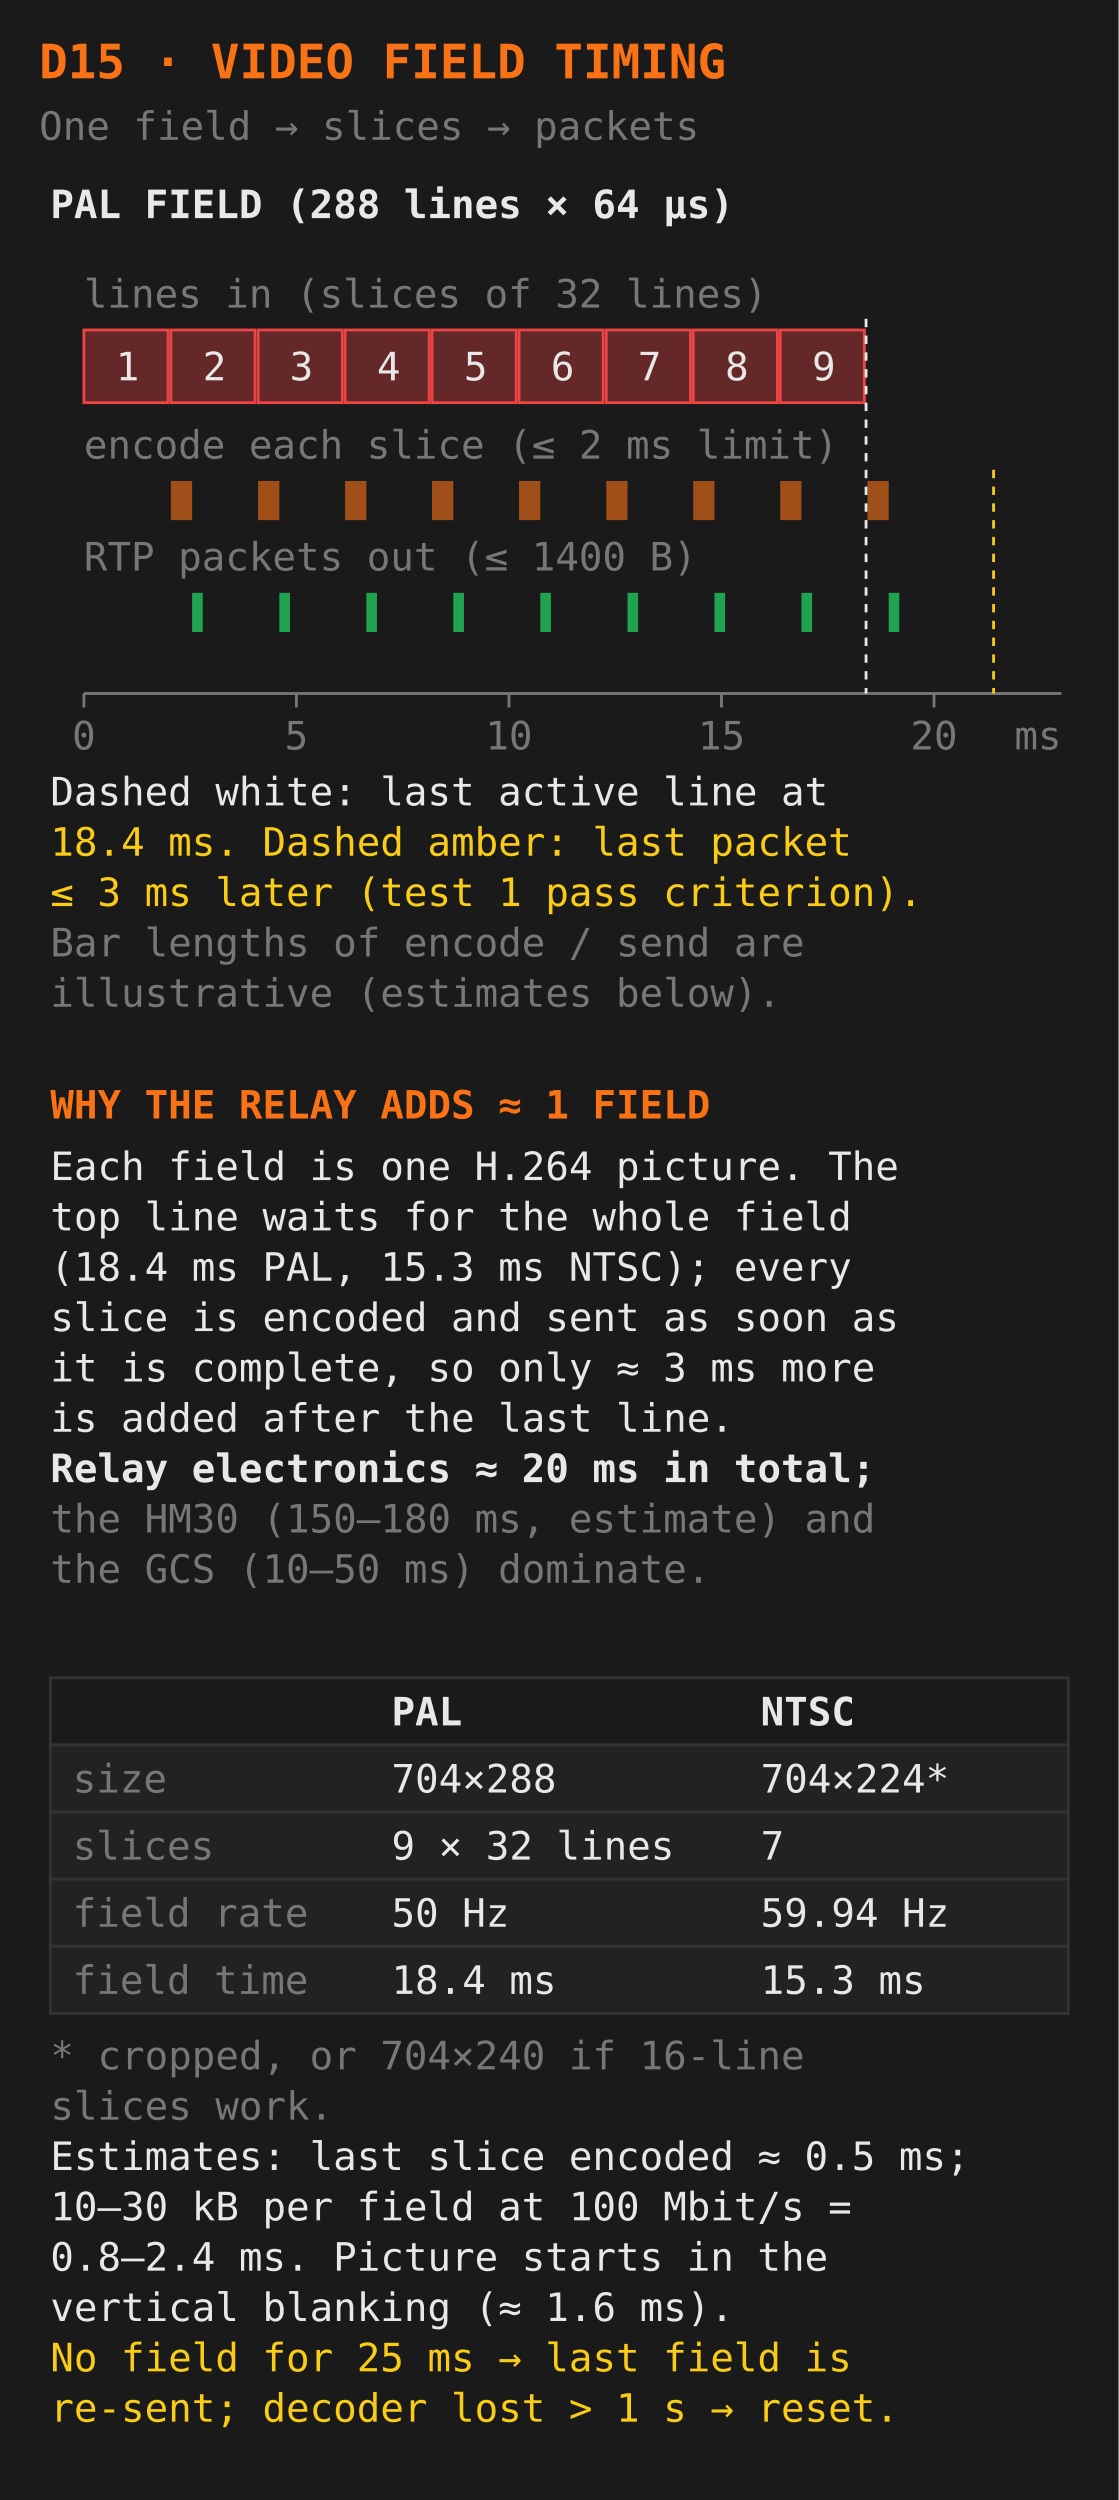
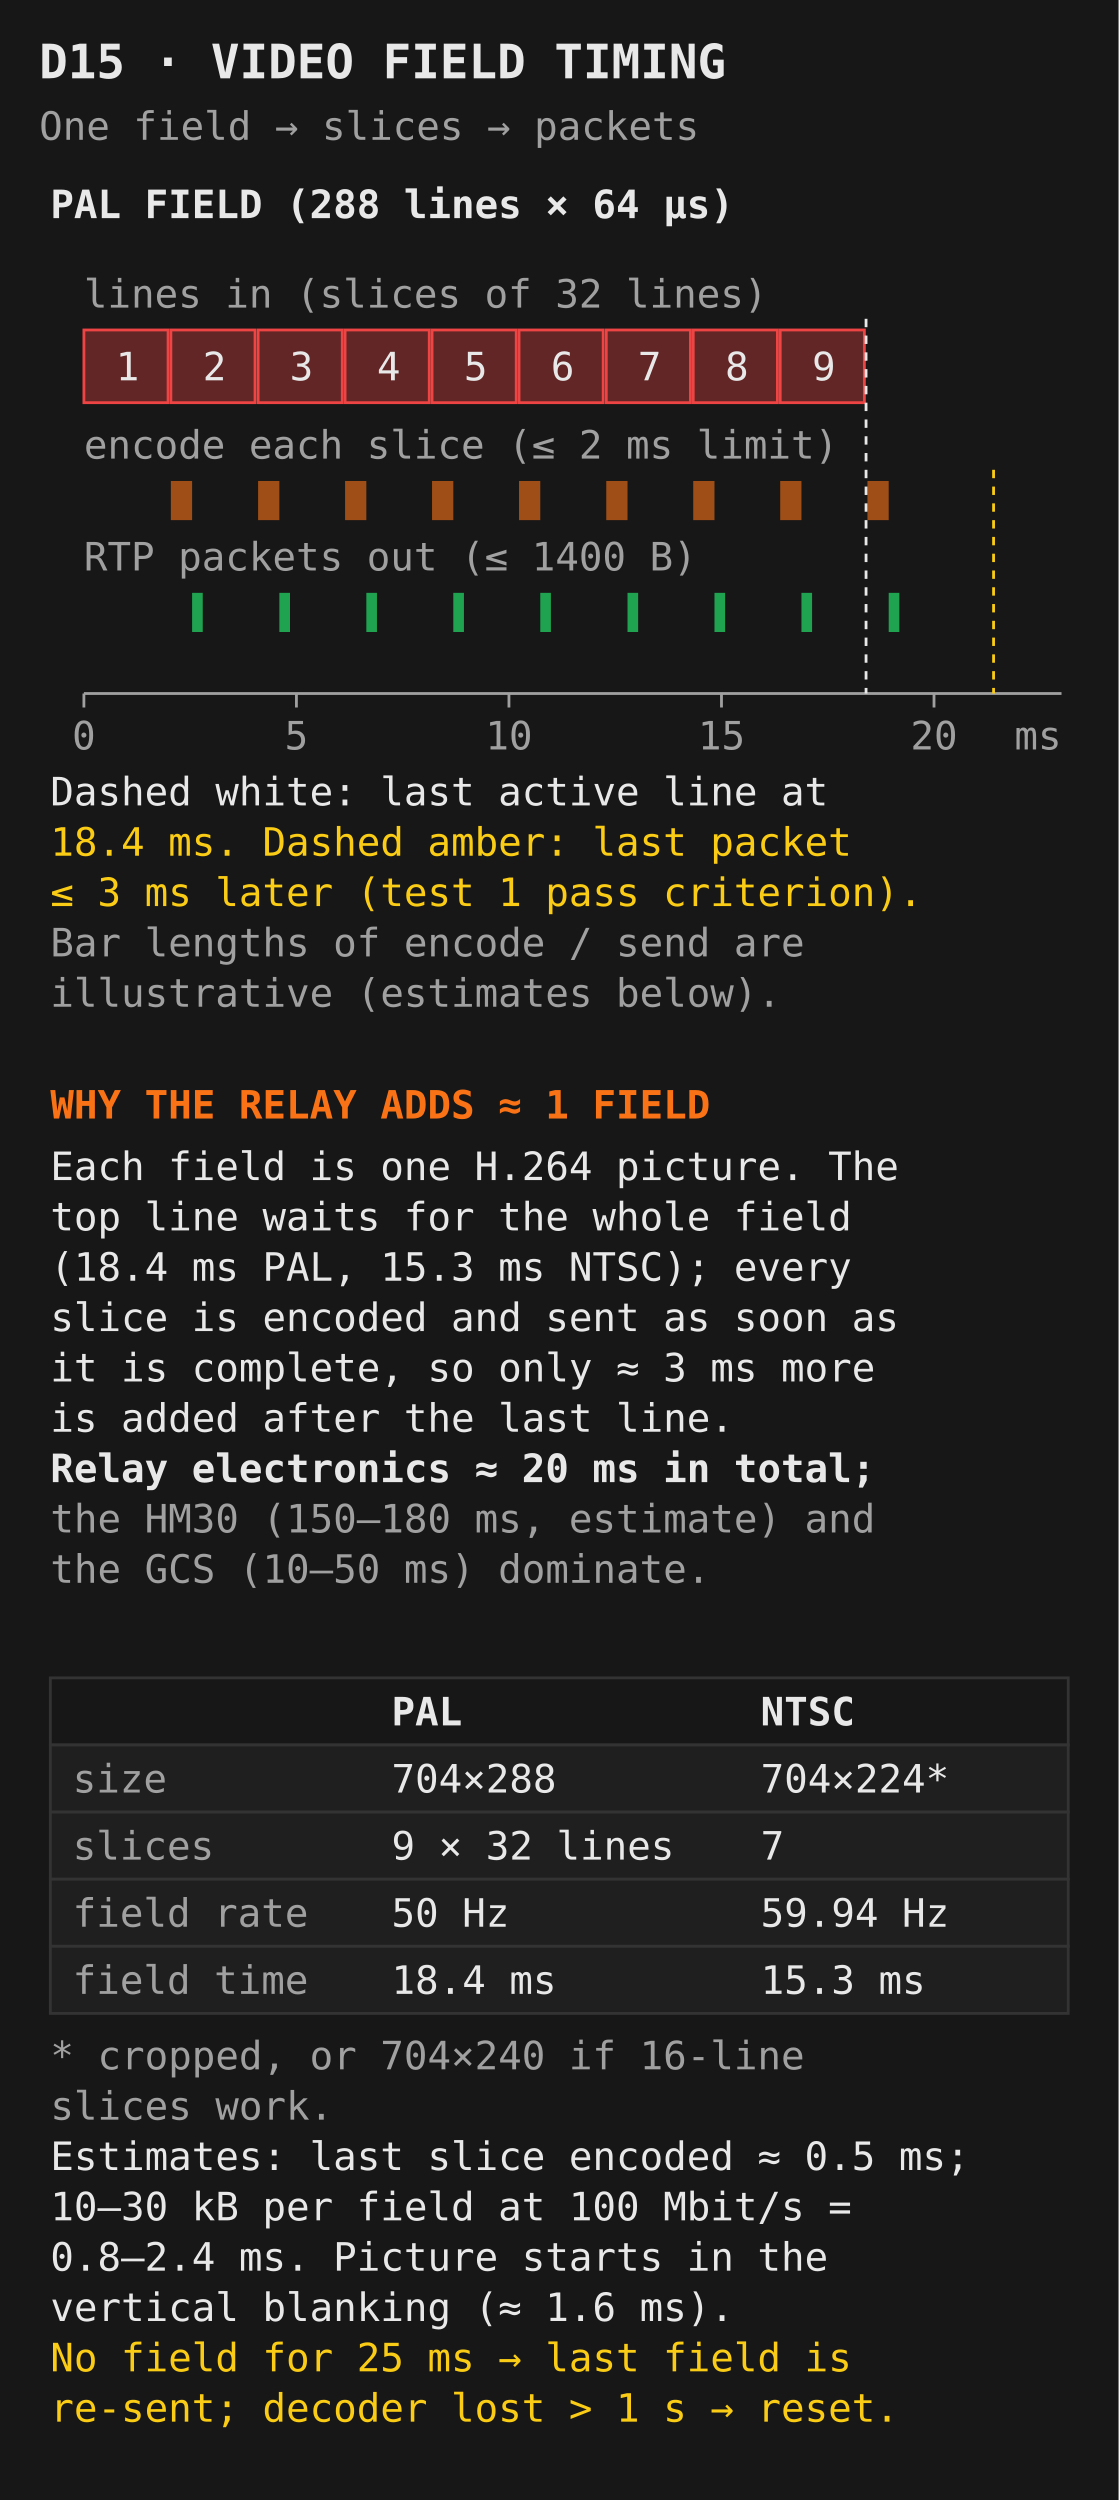
<svg xmlns="http://www.w3.org/2000/svg" viewBox="0 0 400 894" width="400" height="894" role="img" aria-labelledby="title desc" font-family="'Share Tech Mono', Consolas, 'DejaVu Sans Mono', Menlo, monospace" font-size="14" fill="#e8e8e8">
  <defs>
    <marker id="ah-bg" viewBox="0 0 10 10" refX="9" refY="5" markerWidth="9" markerHeight="9" markerUnits="userSpaceOnUse" orient="auto-start-reverse">
      <path d="M0,0 L10,5 L0,10 z" fill="#0f0f0f" />
    </marker>
    <marker id="ah-surf" viewBox="0 0 10 10" refX="9" refY="5" markerWidth="9" markerHeight="9" markerUnits="userSpaceOnUse" orient="auto-start-reverse">
-       <path d="M0,0 L10,5 L0,10 z" fill="#1a1a1a" />
+       <path d="M0,0 L10,5 L0,10 z" fill="#171717" />
    </marker>
    <marker id="ah-surf2" viewBox="0 0 10 10" refX="9" refY="5" markerWidth="9" markerHeight="9" markerUnits="userSpaceOnUse" orient="auto-start-reverse">
-       <path d="M0,0 L10,5 L0,10 z" fill="#222222" />
+       <path d="M0,0 L10,5 L0,10 z" fill="#1f1f1f" />
    </marker>
    <marker id="ah-border" viewBox="0 0 10 10" refX="9" refY="5" markerWidth="9" markerHeight="9" markerUnits="userSpaceOnUse" orient="auto-start-reverse">
-       <path d="M0,0 L10,5 L0,10 z" fill="#2a2a2a" />
+       <path d="M0,0 L10,5 L0,10 z" fill="#262626" />
    </marker>
    <marker id="ah-border2" viewBox="0 0 10 10" refX="9" refY="5" markerWidth="9" markerHeight="9" markerUnits="userSpaceOnUse" orient="auto-start-reverse">
      <path d="M0,0 L10,5 L0,10 z" fill="#333333" />
    </marker>
    <marker id="ah-text" viewBox="0 0 10 10" refX="9" refY="5" markerWidth="9" markerHeight="9" markerUnits="userSpaceOnUse" orient="auto-start-reverse">
      <path d="M0,0 L10,5 L0,10 z" fill="#e8e8e8" />
    </marker>
    <marker id="ah-muted" viewBox="0 0 10 10" refX="9" refY="5" markerWidth="9" markerHeight="9" markerUnits="userSpaceOnUse" orient="auto-start-reverse">
-       <path d="M0,0 L10,5 L0,10 z" fill="#777777" />
+       <path d="M0,0 L10,5 L0,10 z" fill="#a0a0a0" />
    </marker>
    <marker id="ah-accent" viewBox="0 0 10 10" refX="9" refY="5" markerWidth="9" markerHeight="9" markerUnits="userSpaceOnUse" orient="auto-start-reverse">
      <path d="M0,0 L10,5 L0,10 z" fill="#f97316" />
    </marker>
    <marker id="ah-amber" viewBox="0 0 10 10" refX="9" refY="5" markerWidth="9" markerHeight="9" markerUnits="userSpaceOnUse" orient="auto-start-reverse">
      <path d="M0,0 L10,5 L0,10 z" fill="#facc15" />
    </marker>
    <marker id="ah-red" viewBox="0 0 10 10" refX="9" refY="5" markerWidth="9" markerHeight="9" markerUnits="userSpaceOnUse" orient="auto-start-reverse">
      <path d="M0,0 L10,5 L0,10 z" fill="#ef4444" />
    </marker>
    <marker id="ah-green" viewBox="0 0 10 10" refX="9" refY="5" markerWidth="9" markerHeight="9" markerUnits="userSpaceOnUse" orient="auto-start-reverse">
      <path d="M0,0 L10,5 L0,10 z" fill="#22c55e" />
    </marker>
    <marker id="ah-dim" viewBox="0 0 10 10" refX="9" refY="5" markerWidth="9" markerHeight="9" markerUnits="userSpaceOnUse" orient="auto-start-reverse">
-       <path d="M0,0 L10,5 L0,10 z" fill="#444444" />
+       <path d="M0,0 L10,5 L0,10 z" fill="#6e6e6e" />
    </marker>
  </defs>
-   <rect width="400" height="894" fill="#1a1a1a" />
-   <text x="14" y="28" font-size="17" fill="#f97316" font-weight="bold">D15 · VIDEO FIELD TIMING</text>
-   <text x="14" y="50" fill="#777777">One field → slices → packets</text>
+   <rect width="400" height="894" fill="#171717" />
+   <text x="14" y="28" font-size="17" font-weight="bold">D15 · VIDEO FIELD TIMING</text>
+   <text x="14" y="50" fill="#a0a0a0">One field → slices → packets</text>
  <text x="18" y="78" font-weight="bold">PAL FIELD (288 lines × 64 µs)</text>
-   <line x1="30" y1="248" x2="379.6" y2="248" stroke="#777777" />
-   <line x1="30" y1="248" x2="30" y2="253" stroke="#777777" />
-   <text x="30" y="268" fill="#777777" text-anchor="middle">0</text>
-   <line x1="106" y1="248" x2="106" y2="253" stroke="#777777" />
-   <text x="106" y="268" fill="#777777" text-anchor="middle">5</text>
-   <line x1="182" y1="248" x2="182" y2="253" stroke="#777777" />
-   <text x="182" y="268" fill="#777777" text-anchor="middle">10</text>
-   <line x1="258" y1="248" x2="258" y2="253" stroke="#777777" />
-   <text x="258" y="268" fill="#777777" text-anchor="middle">15</text>
-   <line x1="334" y1="248" x2="334" y2="253" stroke="#777777" />
-   <text x="334" y="268" fill="#777777" text-anchor="middle">20</text>
-   <text x="379.6" y="268" fill="#777777" text-anchor="end">ms</text>
-   <text x="30" y="110" fill="#777777">lines in (slices of 32 lines)</text>
+   <line x1="30" y1="248" x2="379.6" y2="248" stroke="#a0a0a0" />
+   <line x1="30" y1="248" x2="30" y2="253" stroke="#a0a0a0" />
+   <text x="30" y="268" fill="#a0a0a0" text-anchor="middle">0</text>
+   <line x1="106" y1="248" x2="106" y2="253" stroke="#a0a0a0" />
+   <text x="106" y="268" fill="#a0a0a0" text-anchor="middle">5</text>
+   <line x1="182" y1="248" x2="182" y2="253" stroke="#a0a0a0" />
+   <text x="182" y="268" fill="#a0a0a0" text-anchor="middle">10</text>
+   <line x1="258" y1="248" x2="258" y2="253" stroke="#a0a0a0" />
+   <text x="258" y="268" fill="#a0a0a0" text-anchor="middle">15</text>
+   <line x1="334" y1="248" x2="334" y2="253" stroke="#a0a0a0" />
+   <text x="334" y="268" fill="#a0a0a0" text-anchor="middle">20</text>
+   <text x="379.6" y="268" fill="#a0a0a0" text-anchor="end">ms</text>
+   <text x="30" y="110" fill="#a0a0a0">lines in (slices of 32 lines)</text>
  <rect x="30" y="118" width="30.1" height="26" fill="#ef4444" fill-opacity="0.35" stroke="#ef4444" />
  <text x="45.6" y="136" text-anchor="middle">1</text>
  <rect x="61.1" y="118" width="30.1" height="26" fill="#ef4444" fill-opacity="0.35" stroke="#ef4444" />
  <text x="76.7" y="136" text-anchor="middle">2</text>
  <rect x="92.3" y="118" width="30.1" height="26" fill="#ef4444" fill-opacity="0.35" stroke="#ef4444" />
  <text x="107.8" y="136" text-anchor="middle">3</text>
  <rect x="123.4" y="118" width="30.1" height="26" fill="#ef4444" fill-opacity="0.35" stroke="#ef4444" />
  <text x="139" y="136" text-anchor="middle">4</text>
  <rect x="154.5" y="118" width="30.1" height="26" fill="#ef4444" fill-opacity="0.35" stroke="#ef4444" />
  <text x="170.1" y="136" text-anchor="middle">5</text>
  <rect x="185.6" y="118" width="30.1" height="26" fill="#ef4444" fill-opacity="0.35" stroke="#ef4444" />
  <text x="201.2" y="136" text-anchor="middle">6</text>
  <rect x="216.8" y="118" width="30.1" height="26" fill="#ef4444" fill-opacity="0.35" stroke="#ef4444" />
  <text x="232.3" y="136" text-anchor="middle">7</text>
  <rect x="247.9" y="118" width="30.1" height="26" fill="#ef4444" fill-opacity="0.35" stroke="#ef4444" />
  <text x="263.5" y="136" text-anchor="middle">8</text>
  <rect x="279" y="118" width="30.1" height="26" fill="#ef4444" fill-opacity="0.35" stroke="#ef4444" />
  <text x="294.6" y="136" text-anchor="middle">9</text>
-   <text x="30" y="164" fill="#777777">encode each slice (≤ 2 ms limit)</text>
+   <text x="30" y="164" fill="#a0a0a0">encode each slice (≤ 2 ms limit)</text>
  <rect x="61.1" y="172" width="7.6" height="14" fill="#f97316" fill-opacity="0.6" />
  <rect x="92.3" y="172" width="7.6" height="14" fill="#f97316" fill-opacity="0.6" />
  <rect x="123.4" y="172" width="7.6" height="14" fill="#f97316" fill-opacity="0.6" />
  <rect x="154.5" y="172" width="7.6" height="14" fill="#f97316" fill-opacity="0.6" />
  <rect x="185.6" y="172" width="7.6" height="14" fill="#f97316" fill-opacity="0.6" />
  <rect x="216.8" y="172" width="7.6" height="14" fill="#f97316" fill-opacity="0.6" />
  <rect x="247.9" y="172" width="7.6" height="14" fill="#f97316" fill-opacity="0.6" />
  <rect x="279" y="172" width="7.6" height="14" fill="#f97316" fill-opacity="0.6" />
  <rect x="310.2" y="172" width="7.6" height="14" fill="#f97316" fill-opacity="0.6" />
-   <text x="30" y="204" fill="#777777">RTP packets out (≤ 1400 B)</text>
+   <text x="30" y="204" fill="#a0a0a0">RTP packets out (≤ 1400 B)</text>
  <rect x="68.7" y="212" width="3.8" height="14" fill="#22c55e" fill-opacity="0.8" />
  <rect x="99.9" y="212" width="3.8" height="14" fill="#22c55e" fill-opacity="0.8" />
  <rect x="131" y="212" width="3.8" height="14" fill="#22c55e" fill-opacity="0.8" />
  <rect x="162.1" y="212" width="3.8" height="14" fill="#22c55e" fill-opacity="0.8" />
  <rect x="193.2" y="212" width="3.8" height="14" fill="#22c55e" fill-opacity="0.8" />
  <rect x="224.4" y="212" width="3.8" height="14" fill="#22c55e" fill-opacity="0.8" />
  <rect x="255.5" y="212" width="3.8" height="14" fill="#22c55e" fill-opacity="0.8" />
  <rect x="286.6" y="212" width="3.8" height="14" fill="#22c55e" fill-opacity="0.8" />
  <rect x="317.8" y="212" width="3.8" height="14" fill="#22c55e" fill-opacity="0.8" />
  <line x1="309.7" y1="114" x2="309.7" y2="248" stroke="#e8e8e8" stroke-dasharray="3,3" />
  <line x1="355.3" y1="168" x2="355.3" y2="248" stroke="#facc15" stroke-dasharray="3,3" />
  <text x="18" y="288">Dashed white: last active line at</text>
  <text x="18" y="306" fill="#facc15">18.4 ms. Dashed amber: last packet</text>
  <text x="18" y="324" fill="#facc15">≤ 3 ms later (test 1 pass criterion).</text>
-   <text x="18" y="342" fill="#777777">Bar lengths of encode / send are</text>
-   <text x="18" y="360" fill="#777777">illustrative (estimates below).</text>
+   <text x="18" y="342" fill="#a0a0a0">Bar lengths of encode / send are</text>
+   <text x="18" y="360" fill="#a0a0a0">illustrative (estimates below).</text>
  <text x="18" y="400" fill="#f97316" font-weight="bold">WHY THE RELAY ADDS ≈ 1 FIELD</text>
  <text x="18" y="422">Each field is one H.264 picture. The</text>
  <text x="18" y="440">top line waits for the whole field</text>
  <text x="18" y="458">(18.4 ms PAL, 15.3 ms NTSC); every</text>
  <text x="18" y="476">slice is encoded and sent as soon as</text>
  <text x="18" y="494">it is complete, so only ≈ 3 ms more</text>
  <text x="18" y="512">is added after the last line.</text>
  <text x="18" y="530" font-weight="bold">Relay electronics ≈ 20 ms in total;</text>
-   <text x="18" y="548" fill="#777777">the HM30 (150–180 ms, estimate) and</text>
-   <text x="18" y="566" fill="#777777">the GCS (10–50 ms) dominate.</text>
-   <rect x="18" y="600" width="364" height="24" fill="#1a1a1a" stroke="#333333" />
-   <text x="26" y="617" fill="#777777" />
+   <text x="18" y="548" fill="#a0a0a0">the HM30 (150–180 ms, estimate) and</text>
+   <text x="18" y="566" fill="#a0a0a0">the GCS (10–50 ms) dominate.</text>
+   <rect x="18" y="600" width="364" height="24" fill="#171717" stroke="#333333" />
+   <text x="26" y="617" fill="#a0a0a0" />
  <text x="140" y="617" font-weight="bold">PAL</text>
  <text x="272" y="617" font-weight="bold">NTSC</text>
-   <rect x="18" y="624" width="364" height="24" fill="#222222" stroke="#333333" />
-   <text x="26" y="641" fill="#777777">size</text>
+   <rect x="18" y="624" width="364" height="24" fill="#1f1f1f" stroke="#333333" />
+   <text x="26" y="641" fill="#a0a0a0">size</text>
  <text x="140" y="641">704×288</text>
  <text x="272" y="641">704×224*</text>
-   <rect x="18" y="648" width="364" height="24" fill="#222222" stroke="#333333" />
-   <text x="26" y="665" fill="#777777">slices</text>
+   <rect x="18" y="648" width="364" height="24" fill="#1f1f1f" stroke="#333333" />
+   <text x="26" y="665" fill="#a0a0a0">slices</text>
  <text x="140" y="665">9 × 32 lines</text>
  <text x="272" y="665">7</text>
-   <rect x="18" y="672" width="364" height="24" fill="#222222" stroke="#333333" />
-   <text x="26" y="689" fill="#777777">field rate</text>
+   <rect x="18" y="672" width="364" height="24" fill="#1f1f1f" stroke="#333333" />
+   <text x="26" y="689" fill="#a0a0a0">field rate</text>
  <text x="140" y="689">50 Hz</text>
  <text x="272" y="689">59.94 Hz</text>
-   <rect x="18" y="696" width="364" height="24" fill="#222222" stroke="#333333" />
-   <text x="26" y="713" fill="#777777">field time</text>
+   <rect x="18" y="696" width="364" height="24" fill="#1f1f1f" stroke="#333333" />
+   <text x="26" y="713" fill="#a0a0a0">field time</text>
  <text x="140" y="713">18.4 ms</text>
  <text x="272" y="713">15.3 ms</text>
-   <text x="18" y="740" fill="#777777">* cropped, or 704×240 if 16-line</text>
-   <text x="18" y="758" fill="#777777">  slices work.</text>
+   <text x="18" y="740" fill="#a0a0a0">* cropped, or 704×240 if 16-line</text>
+   <text x="18" y="758" fill="#a0a0a0">  slices work.</text>
  <text x="18" y="776">Estimates: last slice encoded ≈ 0.5 ms;</text>
  <text x="18" y="794">10–30 kB per field at 100 Mbit/s =</text>
  <text x="18" y="812">0.8–2.4 ms. Picture starts in the</text>
  <text x="18" y="830">vertical blanking (≈ 1.6 ms).</text>
  <text x="18" y="848" fill="#facc15">No field for 25 ms → last field is</text>
  <text x="18" y="866" fill="#facc15">re-sent; decoder lost &gt; 1 s → reset.</text>
</svg>
